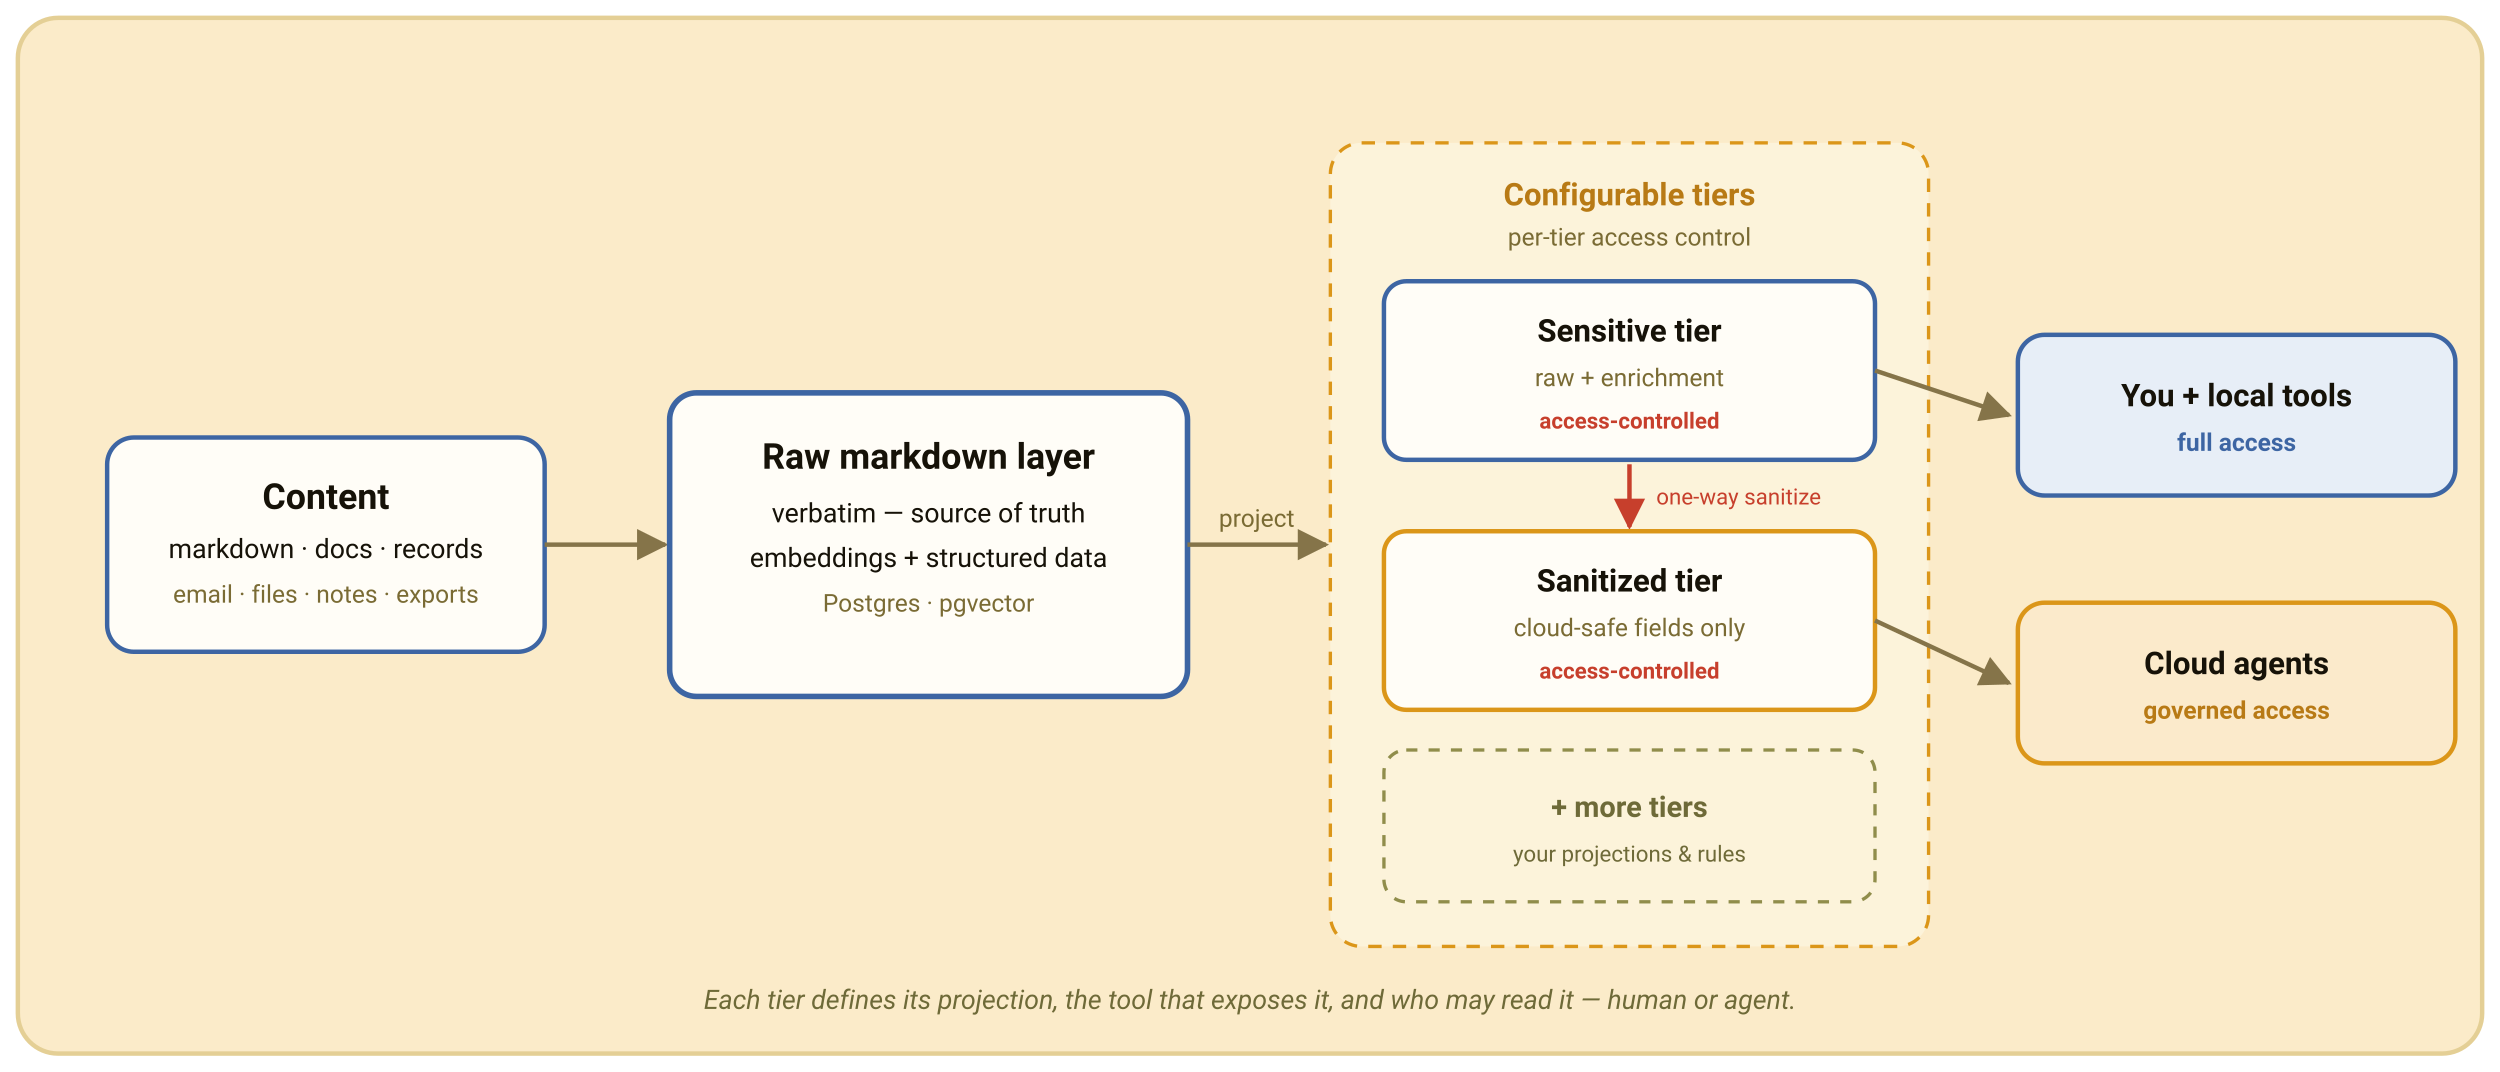
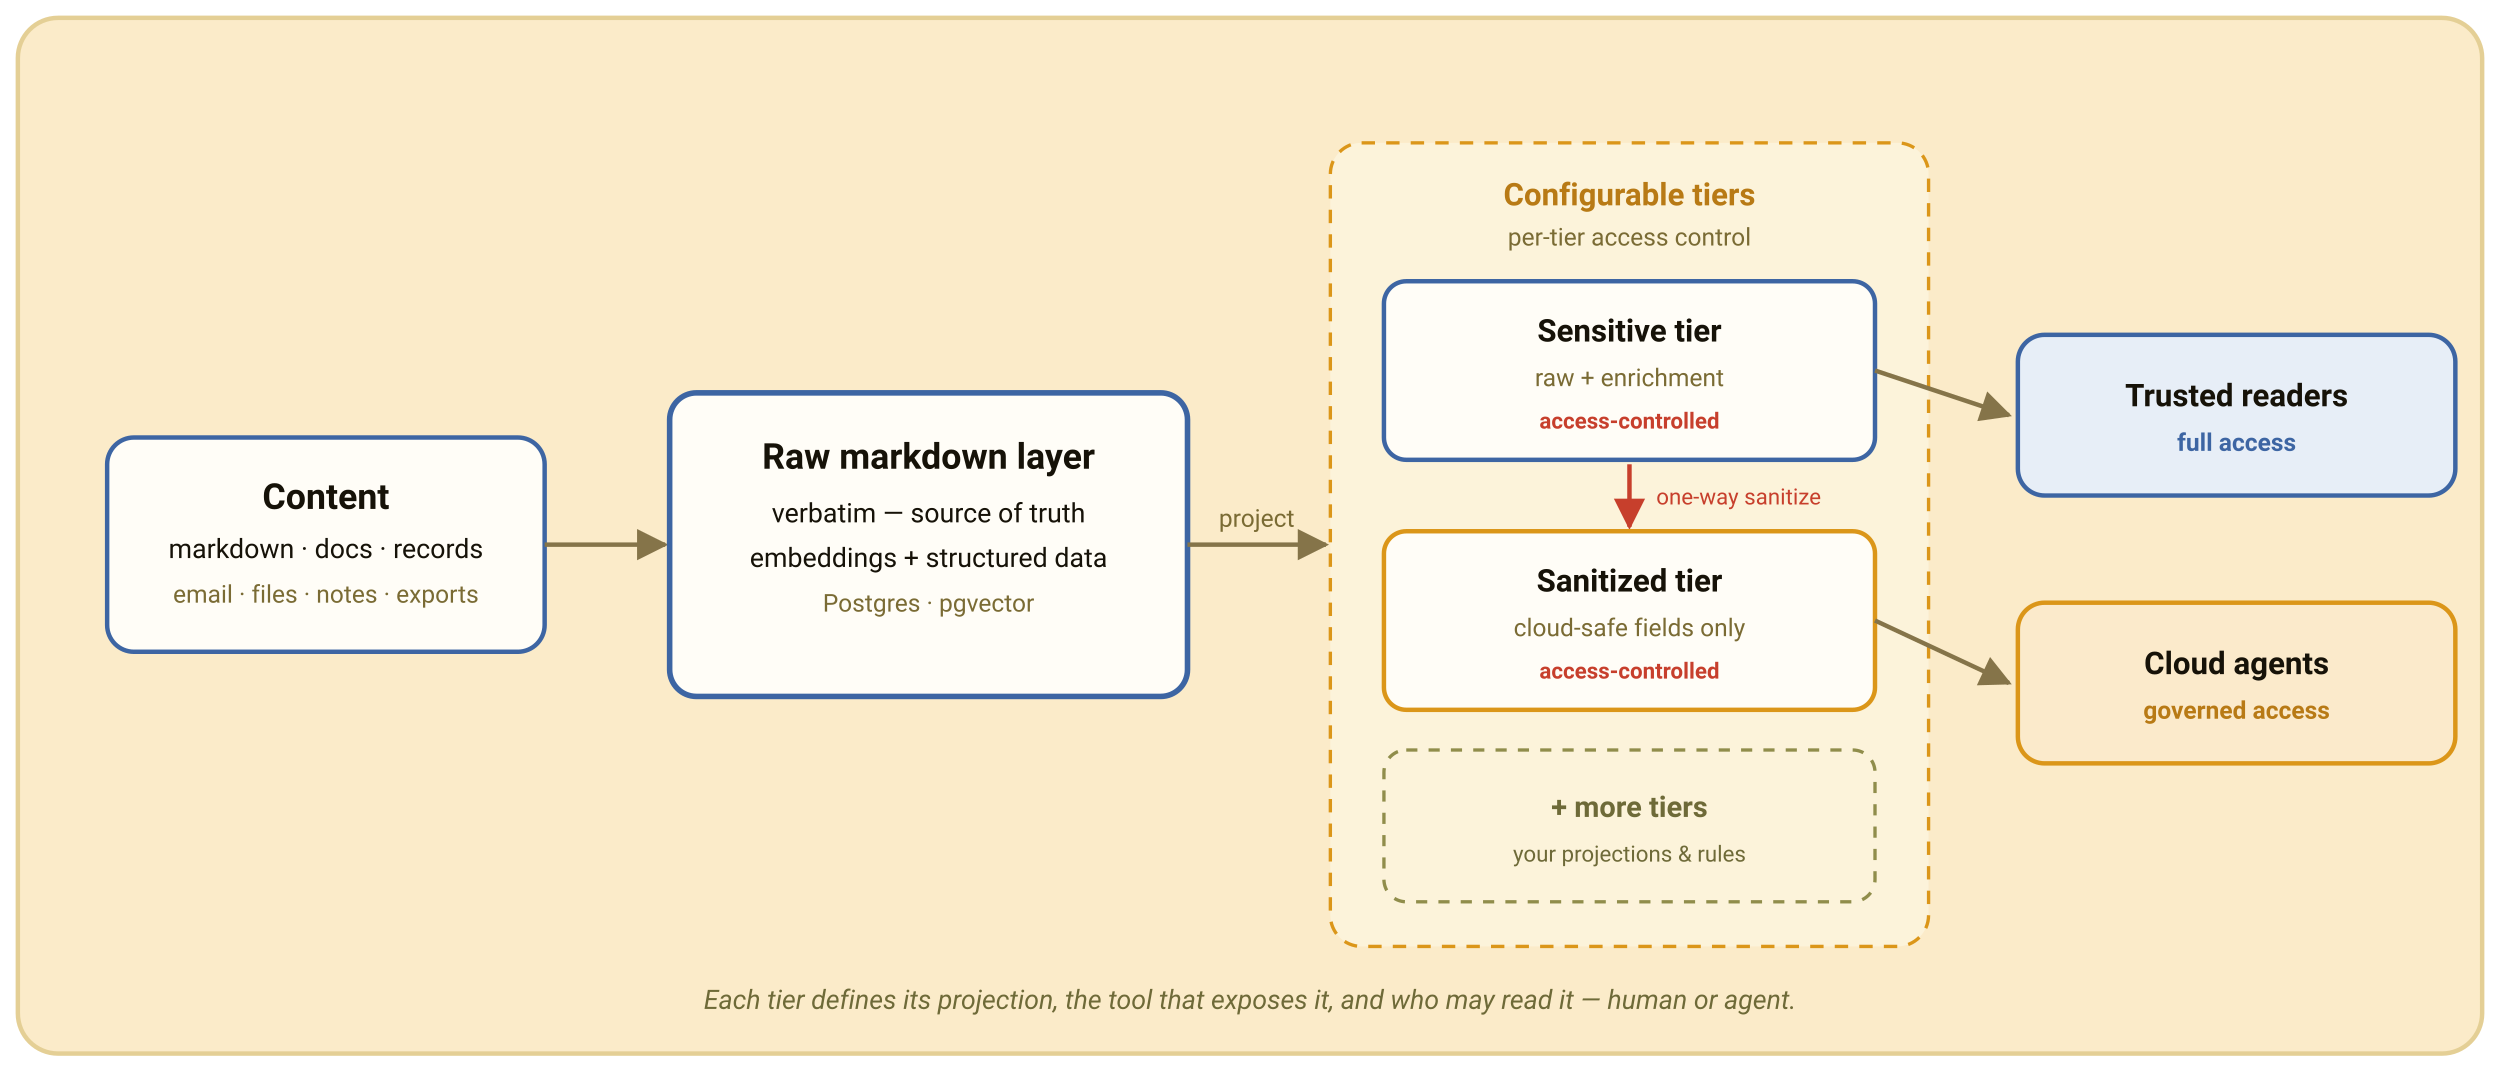
<svg xmlns="http://www.w3.org/2000/svg" viewBox="0 0 1120 480" role="img" aria-label="corpus overview: content sources feed a raw markdown layer, which is projected into a configurable set of access-controlled storage tiers read by humans and agents" font-family="ui-sans-serif, system-ui, -apple-system, Segoe UI, Roboto, Helvetica, Arial, sans-serif">
  <defs>
    <marker id="arrow" viewBox="0 0 10 10" refX="9" refY="5" markerWidth="7" markerHeight="7" orient="auto-start-reverse">
      <path d="M0 0 L10 5 L0 10 z" fill="#857449" />
    </marker>
    <marker id="arrowRed" viewBox="0 0 10 10" refX="9" refY="5" markerWidth="7" markerHeight="7" orient="auto-start-reverse">
      <path d="M0 0 L10 5 L0 10 z" fill="#C73F2C" />
    </marker>
  </defs>
  <rect x="8" y="8" width="1104" height="464" rx="18" fill="#FBEBC9" stroke="#E4CF95" stroke-width="2" />
  <rect x="48" y="196" width="196" height="96" rx="12" fill="#FFFDF7" stroke="#3D65A3" stroke-width="2" />
  <text x="146" y="228" text-anchor="middle" font-size="16" font-weight="700" fill="#161208">Content</text>
  <text x="146" y="250" text-anchor="middle" font-size="12" fill="#161208">markdown · docs · records</text>
  <text x="146" y="270" text-anchor="middle" font-size="11" fill="#7A6B34">email · files · notes · exports</text>
  <line x1="244" y1="244" x2="298" y2="244" stroke="#857449" stroke-width="2" marker-end="url(#arrow)" />
  <rect x="300" y="176" width="232" height="136" rx="12" fill="#FFFDF7" stroke="#3D65A3" stroke-width="2.5" />
  <text x="416" y="210" text-anchor="middle" font-size="16" font-weight="700" fill="#161208">Raw markdown layer</text>
  <text x="416" y="234" text-anchor="middle" font-size="12" fill="#161208">verbatim — source of truth</text>
  <text x="416" y="254" text-anchor="middle" font-size="12" fill="#161208">embeddings + structured data</text>
  <text x="416" y="274" text-anchor="middle" font-size="11" fill="#7A6B34">Postgres · pgvector</text>
  <line x1="532" y1="244" x2="594" y2="244" stroke="#857449" stroke-width="2" marker-end="url(#arrow)" />
  <text x="563" y="236" text-anchor="middle" font-size="11" fill="#7A6B34">project</text>
  <rect x="596" y="64" width="268" height="360" rx="14" fill="#FCF3DA" stroke="#DB9619" stroke-width="1.5" stroke-dasharray="6 5" />
  <text x="730" y="92" text-anchor="middle" font-size="14" font-weight="700" fill="#B87A15">Configurable tiers</text>
  <text x="730" y="110" text-anchor="middle" font-size="11" fill="#7A6B34">per-tier access control</text>
  <rect x="620" y="126" width="220" height="80" rx="10" fill="#FFFDF7" stroke="#3D65A3" stroke-width="2" />
  <text x="730" y="153" text-anchor="middle" font-size="14" font-weight="700" fill="#161208">Sensitive tier</text>
  <text x="730" y="173" text-anchor="middle" font-size="11" fill="#7A6B34">raw + enrichment</text>
  <text x="730" y="192" text-anchor="middle" font-size="10" font-weight="700" fill="#C73F2C">access-controlled</text>
  <line x1="730" y1="208" x2="730" y2="236" stroke="#C73F2C" stroke-width="2" marker-end="url(#arrowRed)" />
  <text x="742" y="226" text-anchor="start" font-size="10" fill="#C73F2C">one-way sanitize</text>
  <rect x="620" y="238" width="220" height="80" rx="10" fill="#FFFDF7" stroke="#DB9619" stroke-width="2" />
  <text x="730" y="265" text-anchor="middle" font-size="14" font-weight="700" fill="#161208">Sanitized tier</text>
  <text x="730" y="285" text-anchor="middle" font-size="11" fill="#7A6B34">cloud-safe fields only</text>
  <text x="730" y="304" text-anchor="middle" font-size="10" font-weight="700" fill="#C73F2C">access-controlled</text>
  <rect x="620" y="336" width="220" height="68" rx="10" fill="none" stroke="#908D4B" stroke-width="1.5" stroke-dasharray="5 5" />
  <text x="730" y="366" text-anchor="middle" font-size="13" font-weight="700" fill="#6E6A38">+ more tiers</text>
  <text x="730" y="386" text-anchor="middle" font-size="10" fill="#6E6A38">your projections &amp; rules</text>
  <line x1="840" y1="166" x2="900" y2="186" stroke="#857449" stroke-width="2" marker-end="url(#arrow)" />
  <rect x="904" y="150" width="196" height="72" rx="12" fill="#E7EEF7" stroke="#3D65A3" stroke-width="2" />
-   <text x="1002" y="182" text-anchor="middle" font-size="14" font-weight="700" fill="#161208">You + local tools</text>
+   <text x="1002" y="182" text-anchor="middle" font-size="14" font-weight="700" fill="#161208">Trusted readers</text>
  <text x="1002" y="202" text-anchor="middle" font-size="11" fill="#3D65A3" font-weight="700">full access</text>
  <line x1="840" y1="278" x2="900" y2="306" stroke="#857449" stroke-width="2" marker-end="url(#arrow)" />
  <rect x="904" y="270" width="196" height="72" rx="12" fill="#FBEACB" stroke="#DB9619" stroke-width="2" />
  <text x="1002" y="302" text-anchor="middle" font-size="14" font-weight="700" fill="#161208">Cloud agents</text>
  <text x="1002" y="322" text-anchor="middle" font-size="11" fill="#B87A15" font-weight="700">governed access</text>
  <text x="560" y="452" text-anchor="middle" font-size="12" font-style="italic" fill="#6E6A38">Each tier defines its projection, the tool that exposes it, and who may read it — human or agent.</text>
</svg>
